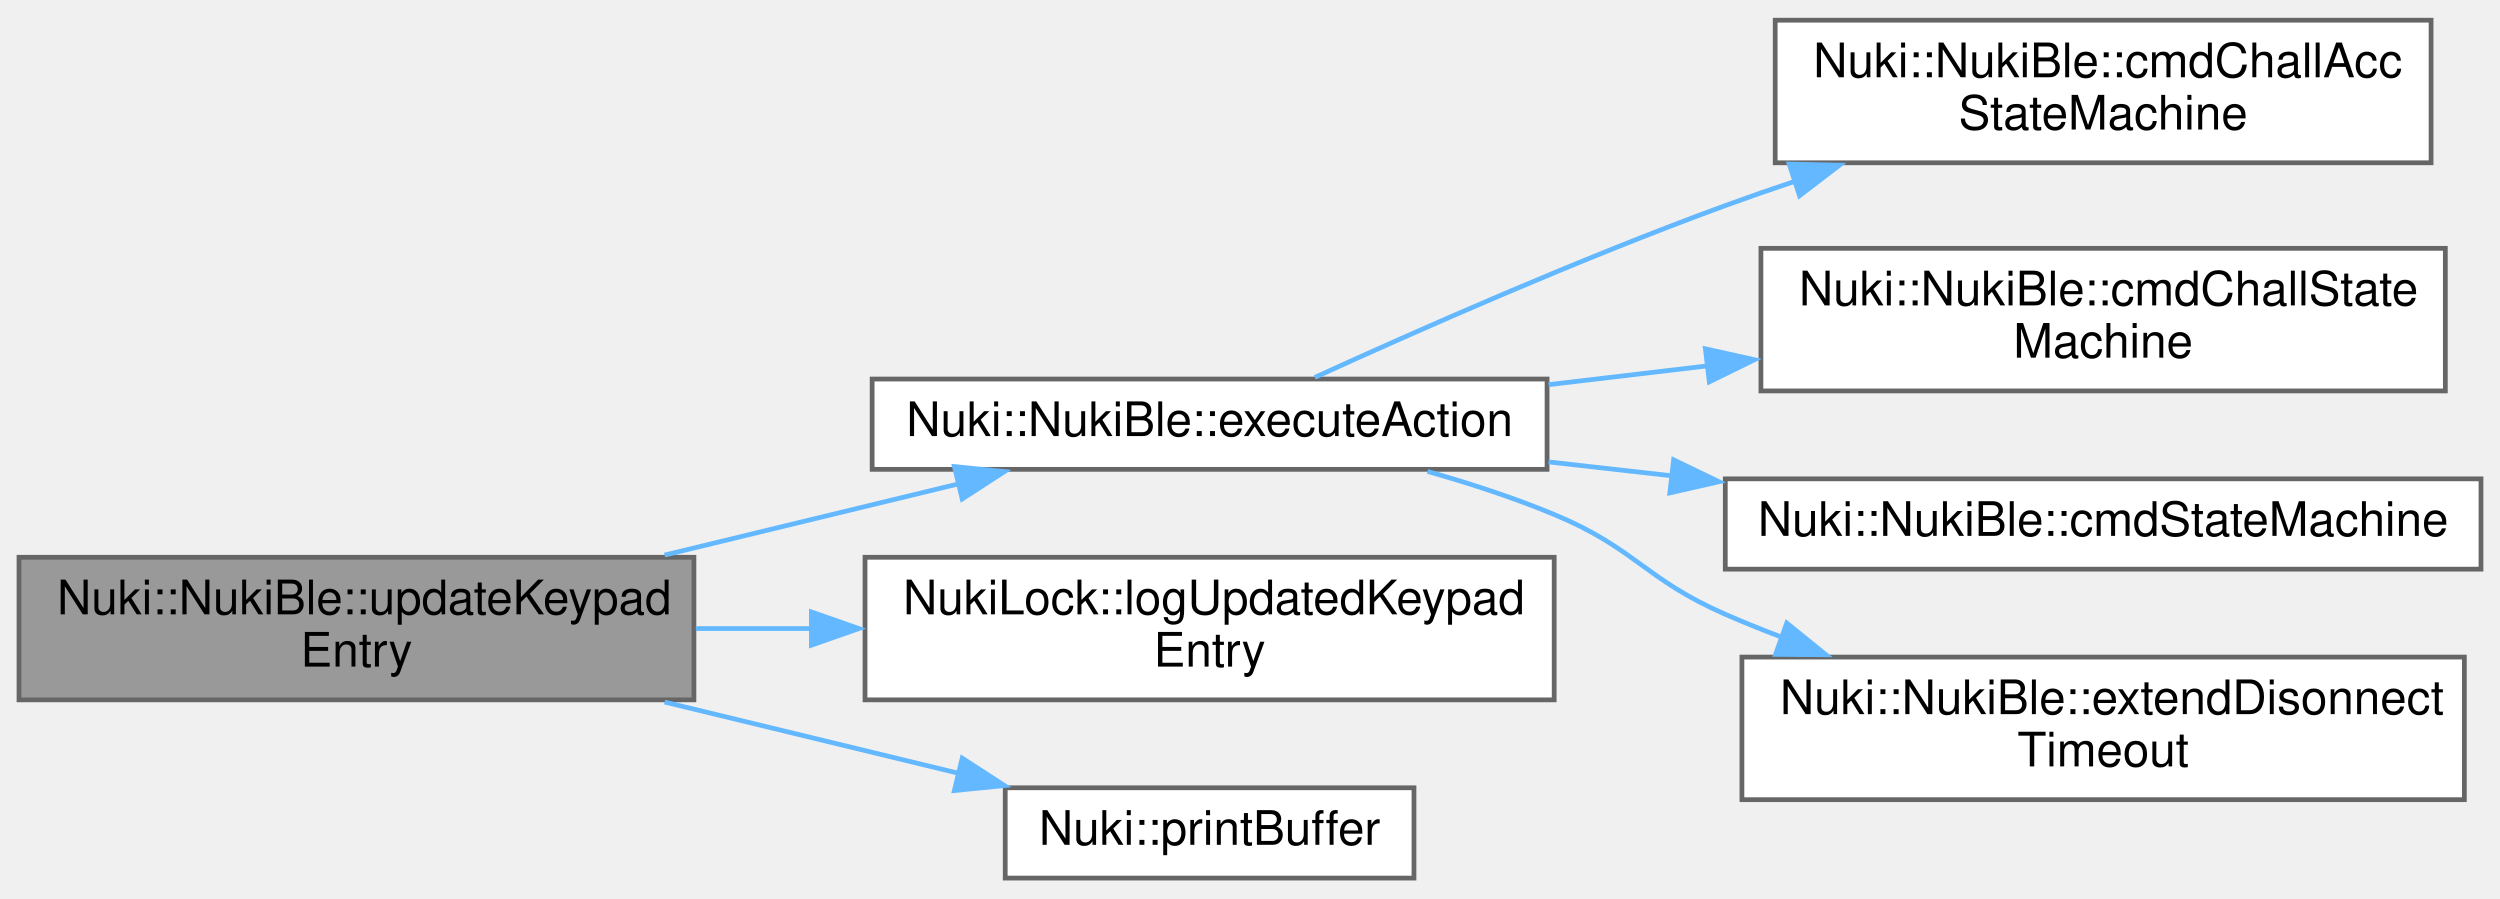
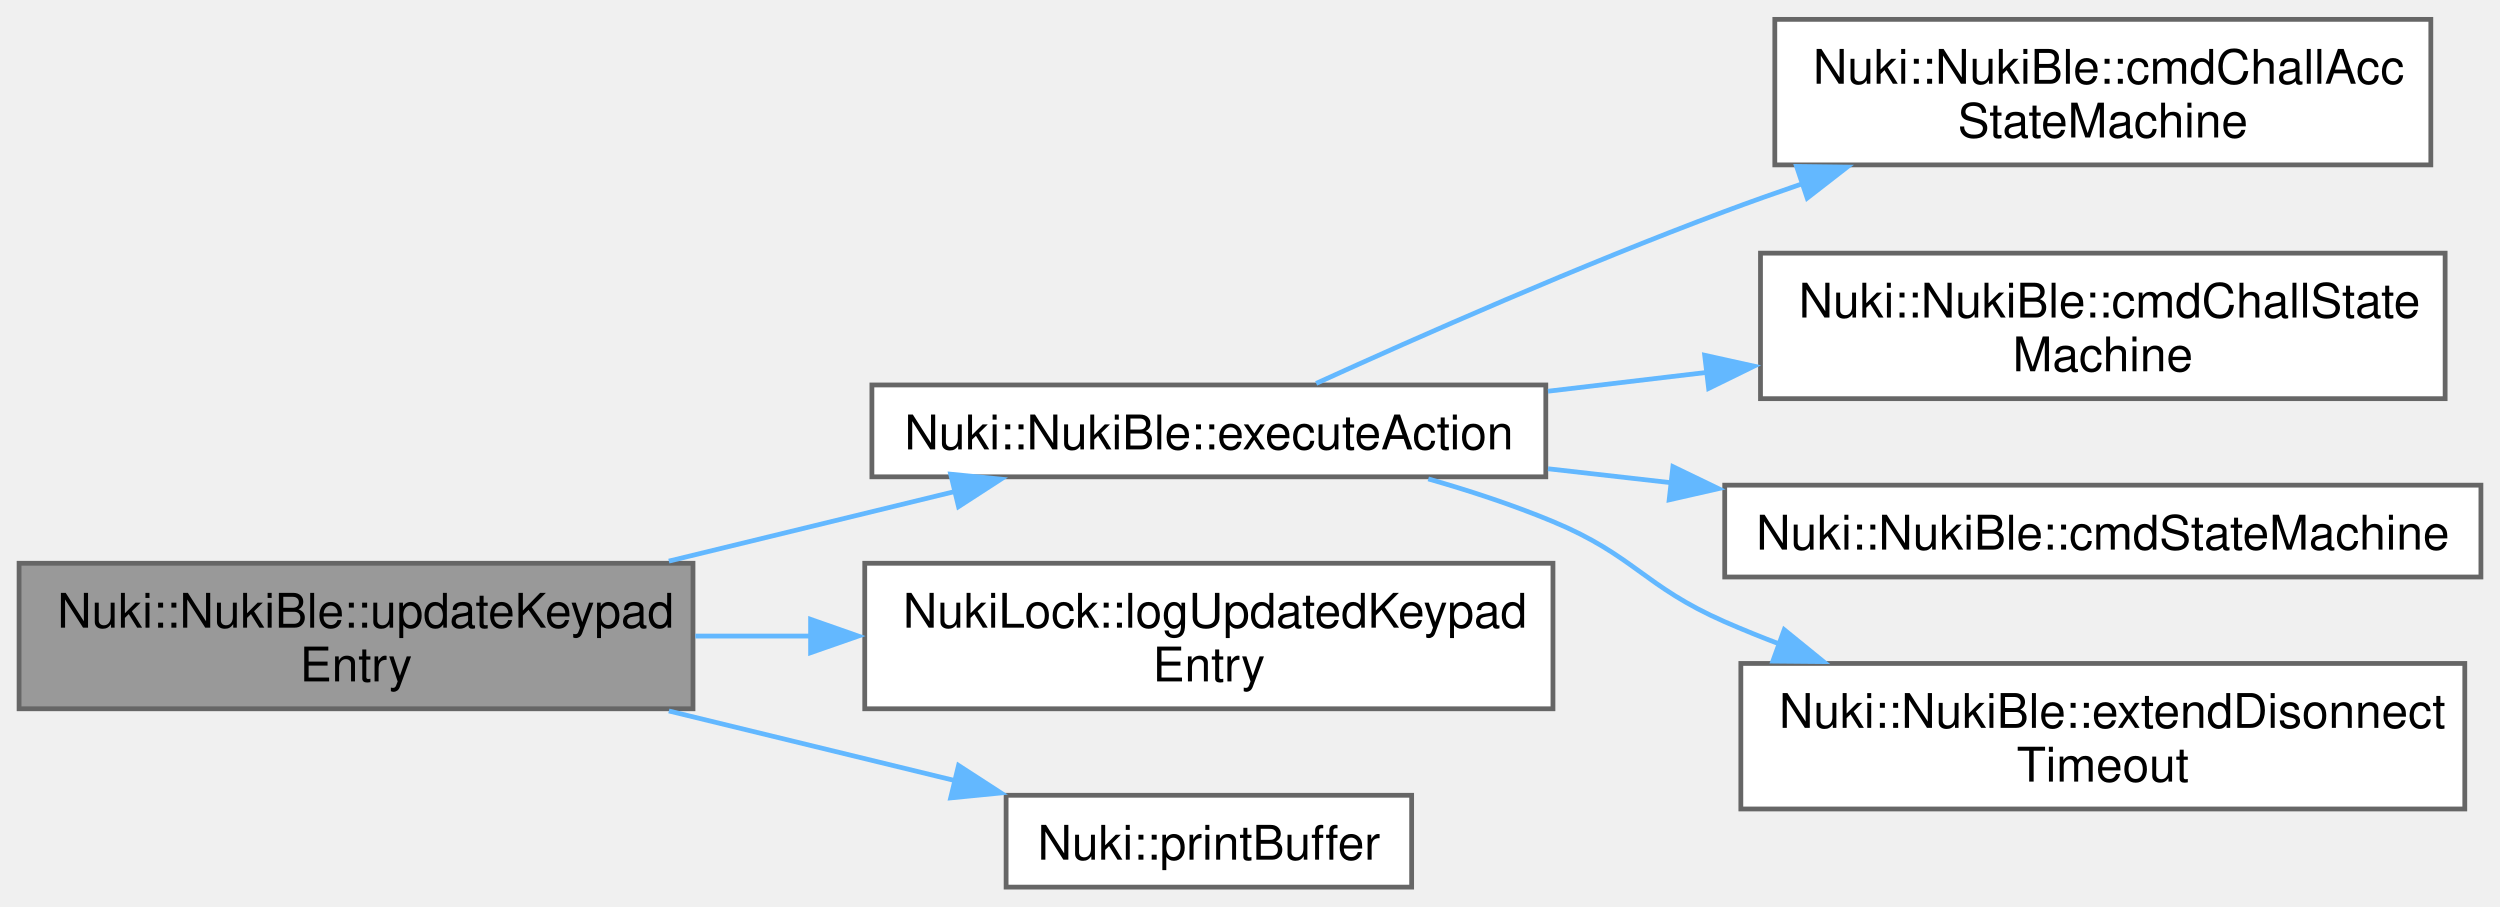
- <svg xmlns="http://www.w3.org/2000/svg" xmlns:xlink="http://www.w3.org/1999/xlink" width="526pt" height="189pt" viewBox="0.00 0.00 526.00 188.50">
-   <g id="graph0" class="graph" transform="scale(1 1) rotate(0) translate(4 184.5)">
+ <svg xmlns="http://www.w3.org/2000/svg" xmlns:xlink="http://www.w3.org/1999/xlink" width="524pt" height="190pt" viewBox="0.00 0.00 524.00 189.88">
+   <g id="graph0" class="graph" transform="scale(1 1) rotate(0) translate(4 185.88)">
    <g id="node1" class="node">
      <g id="a_node1">
        <a xlink:title="Send an updated keypad entry to the lock via BLE.">
-           <polygon fill="#999999" stroke="#666666" points="142,-67.5 0,-67.5 0,-37.5 142,-37.5 142,-67.5" />
-           <text text-anchor="start" x="8" y="-55.5" font-family="Helvetica,sans-Serif" font-size="10.00">Nuki::NukiBle::updateKeypad</text>
-           <text text-anchor="middle" x="71" y="-44.5" font-family="Helvetica,sans-Serif" font-size="10.00">Entry</text>
+           <polygon fill="#999999" stroke="#666666" points="141.25,-67.88 0,-67.88 0,-37.38 141.25,-37.38 141.25,-67.88" />
+           <text text-anchor="start" x="8" y="-54.38" font-family="Helvetica,sans-Serif" font-size="10.00">Nuki::NukiBle::updateKeypad</text>
+           <text text-anchor="middle" x="70.62" y="-43.12" font-family="Helvetica,sans-Serif" font-size="10.00">Entry</text>
        </a>
      </g>
    </g>
    <g id="node2" class="node">
      <g id="a_node2">
        <a xlink:href="class_nuki_1_1_nuki_ble.html#af1f1e299e8d97e053bba80e92ba285d6" target="_top" xlink:title=" ">
-           <polygon fill="white" stroke="#666666" points="321.5,-105 179.5,-105 179.5,-86 321.5,-86 321.5,-105" />
-           <text text-anchor="middle" x="250.5" y="-93" font-family="Helvetica,sans-Serif" font-size="10.00">Nuki::NukiBle::executeAction</text>
+           <polygon fill="white" stroke="#666666" points="320,-105.25 178.75,-105.25 178.75,-86 320,-86 320,-105.25" />
+           <text text-anchor="middle" x="249.38" y="-91.75" font-family="Helvetica,sans-Serif" font-size="10.00">Nuki::NukiBle::executeAction</text>
        </a>
      </g>
    </g>
    <g id="edge1" class="edge">
-       <path fill="none" stroke="#63b8ff" d="M135.83,-67.96C156.21,-72.9 178.49,-78.3 197.89,-83" />
-       <polygon fill="#63b8ff" stroke="#63b8ff" points="196.8,-86.58 207.34,-85.53 198.45,-79.77 196.8,-86.58" />
+       <path fill="none" stroke="#63b8ff" d="M136.19,-68.33C155.98,-73.15 177.5,-78.38 196.34,-82.97" />
+       <polygon fill="#63b8ff" stroke="#63b8ff" points="195.26,-86.55 205.8,-85.51 196.91,-79.75 195.26,-86.55" />
    </g>
    <g id="node7" class="node">
      <g id="a_node7">
        <a xlink:href="namespace_nuki_lock.html#af2b794f25294d2c5505a91d16687d512" target="_top" xlink:title=" ">
-           <polygon fill="white" stroke="#666666" points="323,-67.5 178,-67.5 178,-37.5 323,-37.5 323,-67.5" />
-           <text text-anchor="start" x="186" y="-55.5" font-family="Helvetica,sans-Serif" font-size="10.00">NukiLock::logUpdatedKeypad</text>
-           <text text-anchor="middle" x="250.5" y="-44.5" font-family="Helvetica,sans-Serif" font-size="10.00">Entry</text>
+           <polygon fill="white" stroke="#666666" points="321.5,-67.88 177.25,-67.88 177.25,-37.38 321.5,-37.38 321.5,-67.88" />
+           <text text-anchor="start" x="185.25" y="-54.38" font-family="Helvetica,sans-Serif" font-size="10.00">NukiLock::logUpdatedKeypad</text>
+           <text text-anchor="middle" x="249.38" y="-43.12" font-family="Helvetica,sans-Serif" font-size="10.00">Entry</text>
        </a>
      </g>
    </g>
    <g id="edge6" class="edge">
-       <path fill="none" stroke="#63b8ff" d="M142.41,-52.5C150.48,-52.5 158.77,-52.5 166.99,-52.5" />
-       <polygon fill="#63b8ff" stroke="#63b8ff" points="166.72,-56 176.72,-52.5 166.72,-49 166.72,-56" />
+       <path fill="none" stroke="#63b8ff" d="M141.74,-52.62C149.69,-52.62 157.84,-52.62 165.94,-52.62" />
+       <polygon fill="#63b8ff" stroke="#63b8ff" points="165.9,-56.13 175.9,-52.62 165.9,-49.13 165.9,-56.13" />
    </g>
    <g id="node8" class="node">
      <g id="a_node8">
        <a xlink:href="namespace_nuki.html#a280e19d4682ca4b35d3fe64001da816a" target="_top" xlink:title=" ">
-           <polygon fill="white" stroke="#666666" points="293.5,-19 207.5,-19 207.5,0 293.5,0 293.5,-19" />
-           <text text-anchor="middle" x="250.5" y="-7" font-family="Helvetica,sans-Serif" font-size="10.00">Nuki::printBuffer</text>
+           <polygon fill="white" stroke="#666666" points="291.88,-19.25 206.88,-19.25 206.88,0 291.88,0 291.88,-19.25" />
+           <text text-anchor="middle" x="249.38" y="-5.75" font-family="Helvetica,sans-Serif" font-size="10.00">Nuki::printBuffer</text>
        </a>
      </g>
    </g>
    <g id="edge7" class="edge">
-       <path fill="none" stroke="#63b8ff" d="M135.83,-37.04C156.21,-32.1 178.49,-26.7 197.89,-22" />
-       <polygon fill="#63b8ff" stroke="#63b8ff" points="198.45,-25.23 207.34,-19.47 196.8,-18.42 198.45,-25.23" />
+       <path fill="none" stroke="#63b8ff" d="M136.19,-36.92C155.98,-32.1 177.5,-26.87 196.34,-22.28" />
+       <polygon fill="#63b8ff" stroke="#63b8ff" points="196.91,-25.5 205.8,-19.74 195.26,-18.7 196.91,-25.5" />
    </g>
    <g id="node3" class="node">
      <g id="a_node3">
        <a xlink:href="class_nuki_1_1_nuki_ble.html#ada0f3beebd95d35c122e25dd3f9eb886" target="_top" xlink:title=" ">
-           <polygon fill="white" stroke="#666666" points="507.5,-180.5 369.5,-180.5 369.5,-150.5 507.5,-150.5 507.5,-180.5" />
-           <text text-anchor="start" x="377.5" y="-168.5" font-family="Helvetica,sans-Serif" font-size="10.00">Nuki::NukiBle::cmdChallAcc</text>
-           <text text-anchor="middle" x="438.5" y="-157.5" font-family="Helvetica,sans-Serif" font-size="10.00">StateMachine</text>
+           <polygon fill="white" stroke="#666666" points="505.5,-181.88 368,-181.88 368,-151.38 505.5,-151.38 505.5,-181.88" />
+           <text text-anchor="start" x="376" y="-168.38" font-family="Helvetica,sans-Serif" font-size="10.00">Nuki::NukiBle::cmdChallAcc</text>
+           <text text-anchor="middle" x="436.75" y="-157.12" font-family="Helvetica,sans-Serif" font-size="10.00">StateMachine</text>
        </a>
      </g>
    </g>
    <g id="edge2" class="edge">
-       <path fill="none" stroke="#63b8ff" d="M272.64,-105.35C294.13,-115.17 328.49,-130.35 359,-141.5 363.77,-143.24 368.73,-144.97 373.74,-146.64" />
-       <polygon fill="#63b8ff" stroke="#63b8ff" points="372.45,-150.23 383.04,-150 374.62,-143.57 372.45,-150.23" />
+       <path fill="none" stroke="#63b8ff" d="M271.87,-105.58C293.33,-115.35 327.35,-130.37 357.5,-141.62 362.84,-143.62 368.43,-145.6 374.05,-147.53" />
+       <polygon fill="#63b8ff" stroke="#63b8ff" points="372.56,-151.06 383.16,-150.92 374.79,-144.42 372.56,-151.06" />
    </g>
    <g id="node4" class="node">
      <g id="a_node4">
        <a xlink:href="class_nuki_1_1_nuki_ble.html#a59169a9f492793762e3c6ba39b611b07" target="_top" xlink:title=" ">
-           <polygon fill="white" stroke="#666666" points="510.5,-132.5 366.5,-132.5 366.5,-102.5 510.5,-102.5 510.5,-132.5" />
-           <text text-anchor="start" x="374.5" y="-120.5" font-family="Helvetica,sans-Serif" font-size="10.00">Nuki::NukiBle::cmdChallState</text>
-           <text text-anchor="middle" x="438.5" y="-109.5" font-family="Helvetica,sans-Serif" font-size="10.00">Machine</text>
+           <polygon fill="white" stroke="#666666" points="508.5,-132.88 365,-132.88 365,-102.38 508.5,-102.38 508.5,-132.88" />
+           <text text-anchor="start" x="373" y="-119.38" font-family="Helvetica,sans-Serif" font-size="10.00">Nuki::NukiBle::cmdChallState</text>
+           <text text-anchor="middle" x="436.75" y="-108.12" font-family="Helvetica,sans-Serif" font-size="10.00">Machine</text>
        </a>
      </g>
    </g>
    <g id="edge3" class="edge">
-       <path fill="none" stroke="#63b8ff" d="M321.82,-103.82C332.81,-105.12 344.25,-106.47 355.48,-107.8" />
-       <polygon fill="#63b8ff" stroke="#63b8ff" points="354.81,-111.36 365.15,-109.06 355.64,-104.41 354.81,-111.36" />
+       <path fill="none" stroke="#63b8ff" d="M320.46,-103.94C331.41,-105.24 342.82,-106.6 354.01,-107.92" />
+       <polygon fill="#63b8ff" stroke="#63b8ff" points="353.3,-111.48 363.64,-109.19 354.13,-104.53 353.3,-111.48" />
    </g>
    <g id="node5" class="node">
      <g id="a_node5">
        <a xlink:href="class_nuki_1_1_nuki_ble.html#ad135bb1455665decfddff67772c1d411" target="_top" xlink:title=" ">
-           <polygon fill="white" stroke="#666666" points="518,-84 359,-84 359,-65 518,-65 518,-84" />
-           <text text-anchor="middle" x="438.5" y="-72" font-family="Helvetica,sans-Serif" font-size="10.00">Nuki::NukiBle::cmdStateMachine</text>
+           <polygon fill="white" stroke="#666666" points="516,-84.25 357.5,-84.25 357.5,-65 516,-65 516,-84.25" />
+           <text text-anchor="middle" x="436.75" y="-70.75" font-family="Helvetica,sans-Serif" font-size="10.00">Nuki::NukiBle::cmdStateMachine</text>
        </a>
      </g>
    </g>
    <g id="edge4" class="edge">
-       <path fill="none" stroke="#63b8ff" d="M321.82,-87.56C330.38,-86.59 339.21,-85.6 347.99,-84.61" />
-       <polygon fill="#63b8ff" stroke="#63b8ff" points="348.13,-88 357.67,-83.4 347.34,-81.04 348.13,-88" />
+       <path fill="none" stroke="#63b8ff" d="M320.46,-87.69C328.99,-86.72 337.79,-85.72 346.54,-84.73" />
+       <polygon fill="#63b8ff" stroke="#63b8ff" points="346.64,-88.13 356.19,-83.52 345.86,-81.17 346.64,-88.13" />
    </g>
    <g id="node6" class="node">
      <g id="a_node6">
        <a xlink:href="class_nuki_1_1_nuki_ble.html#aed01f10d1ffa769f0f6fadc0d06d328e" target="_top" xlink:title=" ">
-           <polygon fill="white" stroke="#666666" points="514.5,-46.5 362.5,-46.5 362.5,-16.5 514.5,-16.5 514.5,-46.5" />
-           <text text-anchor="start" x="370.5" y="-34.5" font-family="Helvetica,sans-Serif" font-size="10.00">Nuki::NukiBle::extendDisonnect</text>
-           <text text-anchor="middle" x="438.5" y="-23.5" font-family="Helvetica,sans-Serif" font-size="10.00">Timeout</text>
+           <polygon fill="white" stroke="#666666" points="512.62,-46.88 360.88,-46.88 360.88,-16.38 512.62,-16.38 512.62,-46.88" />
+           <text text-anchor="start" x="368.88" y="-33.38" font-family="Helvetica,sans-Serif" font-size="10.00">Nuki::NukiBle::extendDisonnect</text>
+           <text text-anchor="middle" x="436.75" y="-22.12" font-family="Helvetica,sans-Serif" font-size="10.00">Timeout</text>
        </a>
      </g>
    </g>
    <g id="edge5" class="edge">
-       <path fill="none" stroke="#63b8ff" d="M296.36,-85.56C305.33,-83.02 314.58,-80 323,-76.5 340.1,-69.39 342.03,-62.92 359,-55.5 362.86,-53.81 366.87,-52.2 370.95,-50.66" />
-       <polygon fill="#63b8ff" stroke="#63b8ff" points="371.94,-53.66 380.17,-46.99 369.58,-47.07 371.94,-53.66" />
+       <path fill="none" stroke="#63b8ff" d="M295.37,-85.56C304.18,-83.04 313.24,-80.06 321.5,-76.62 338.6,-69.5 340.53,-63.06 357.5,-55.62 361.27,-53.97 365.19,-52.39 369.18,-50.87" />
+       <polygon fill="#63b8ff" stroke="#63b8ff" points="369.97,-53.95 378.19,-47.27 367.59,-47.37 369.97,-53.95" />
    </g>
  </g>
</svg>
